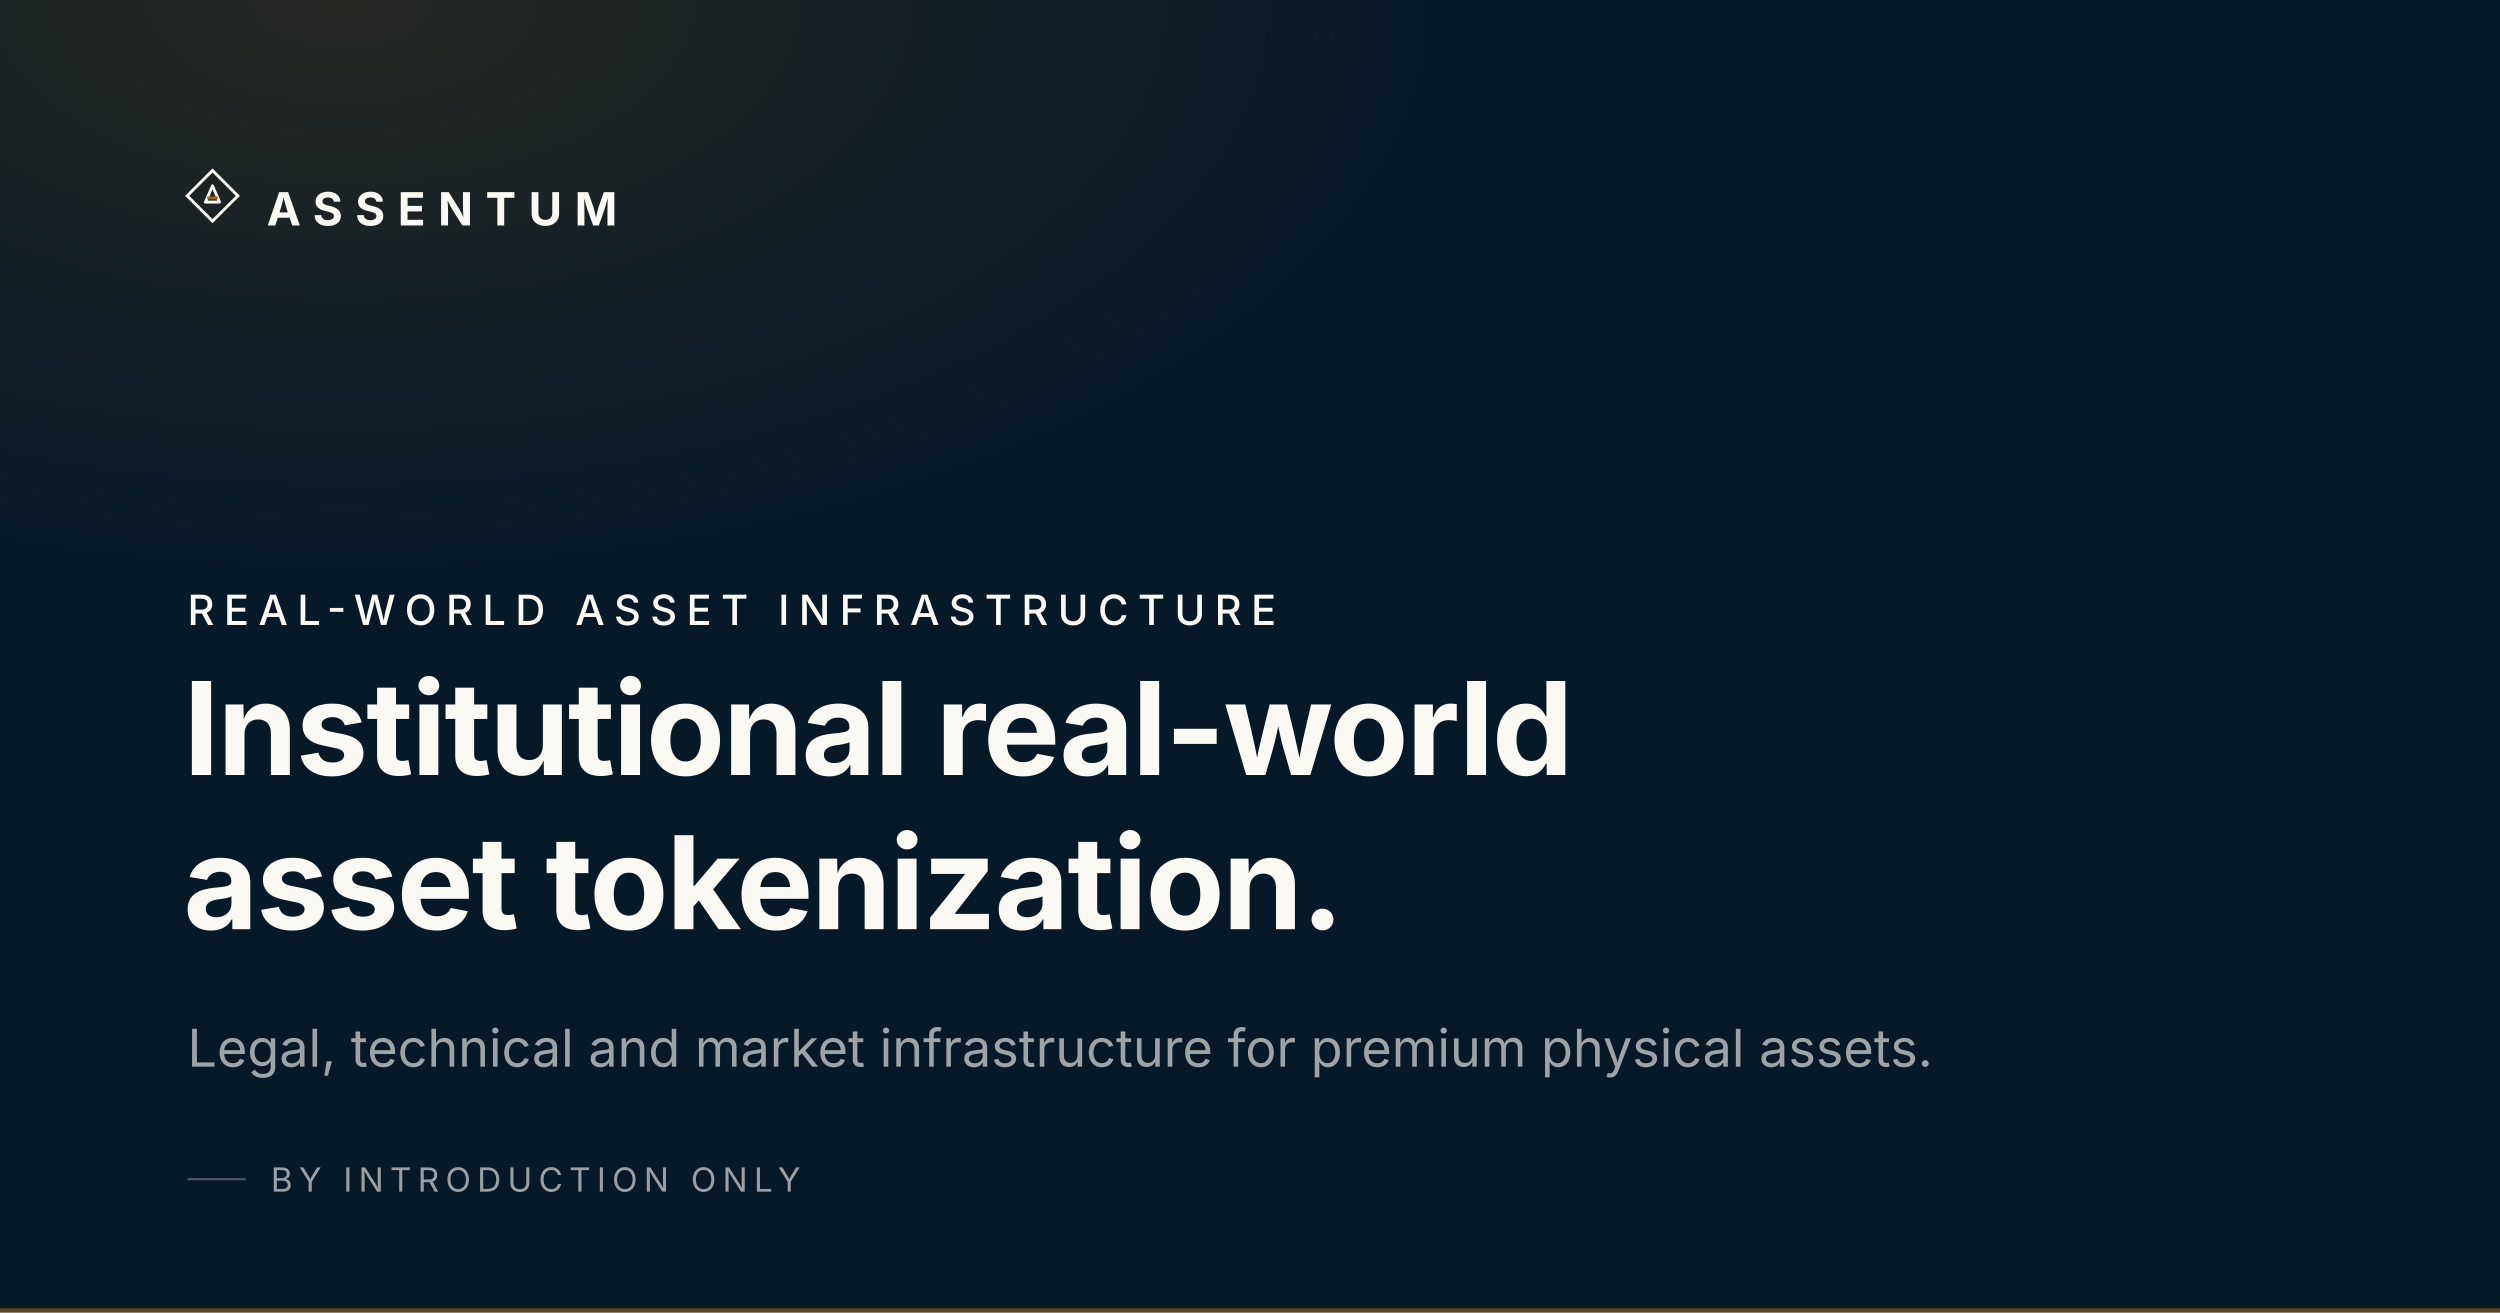
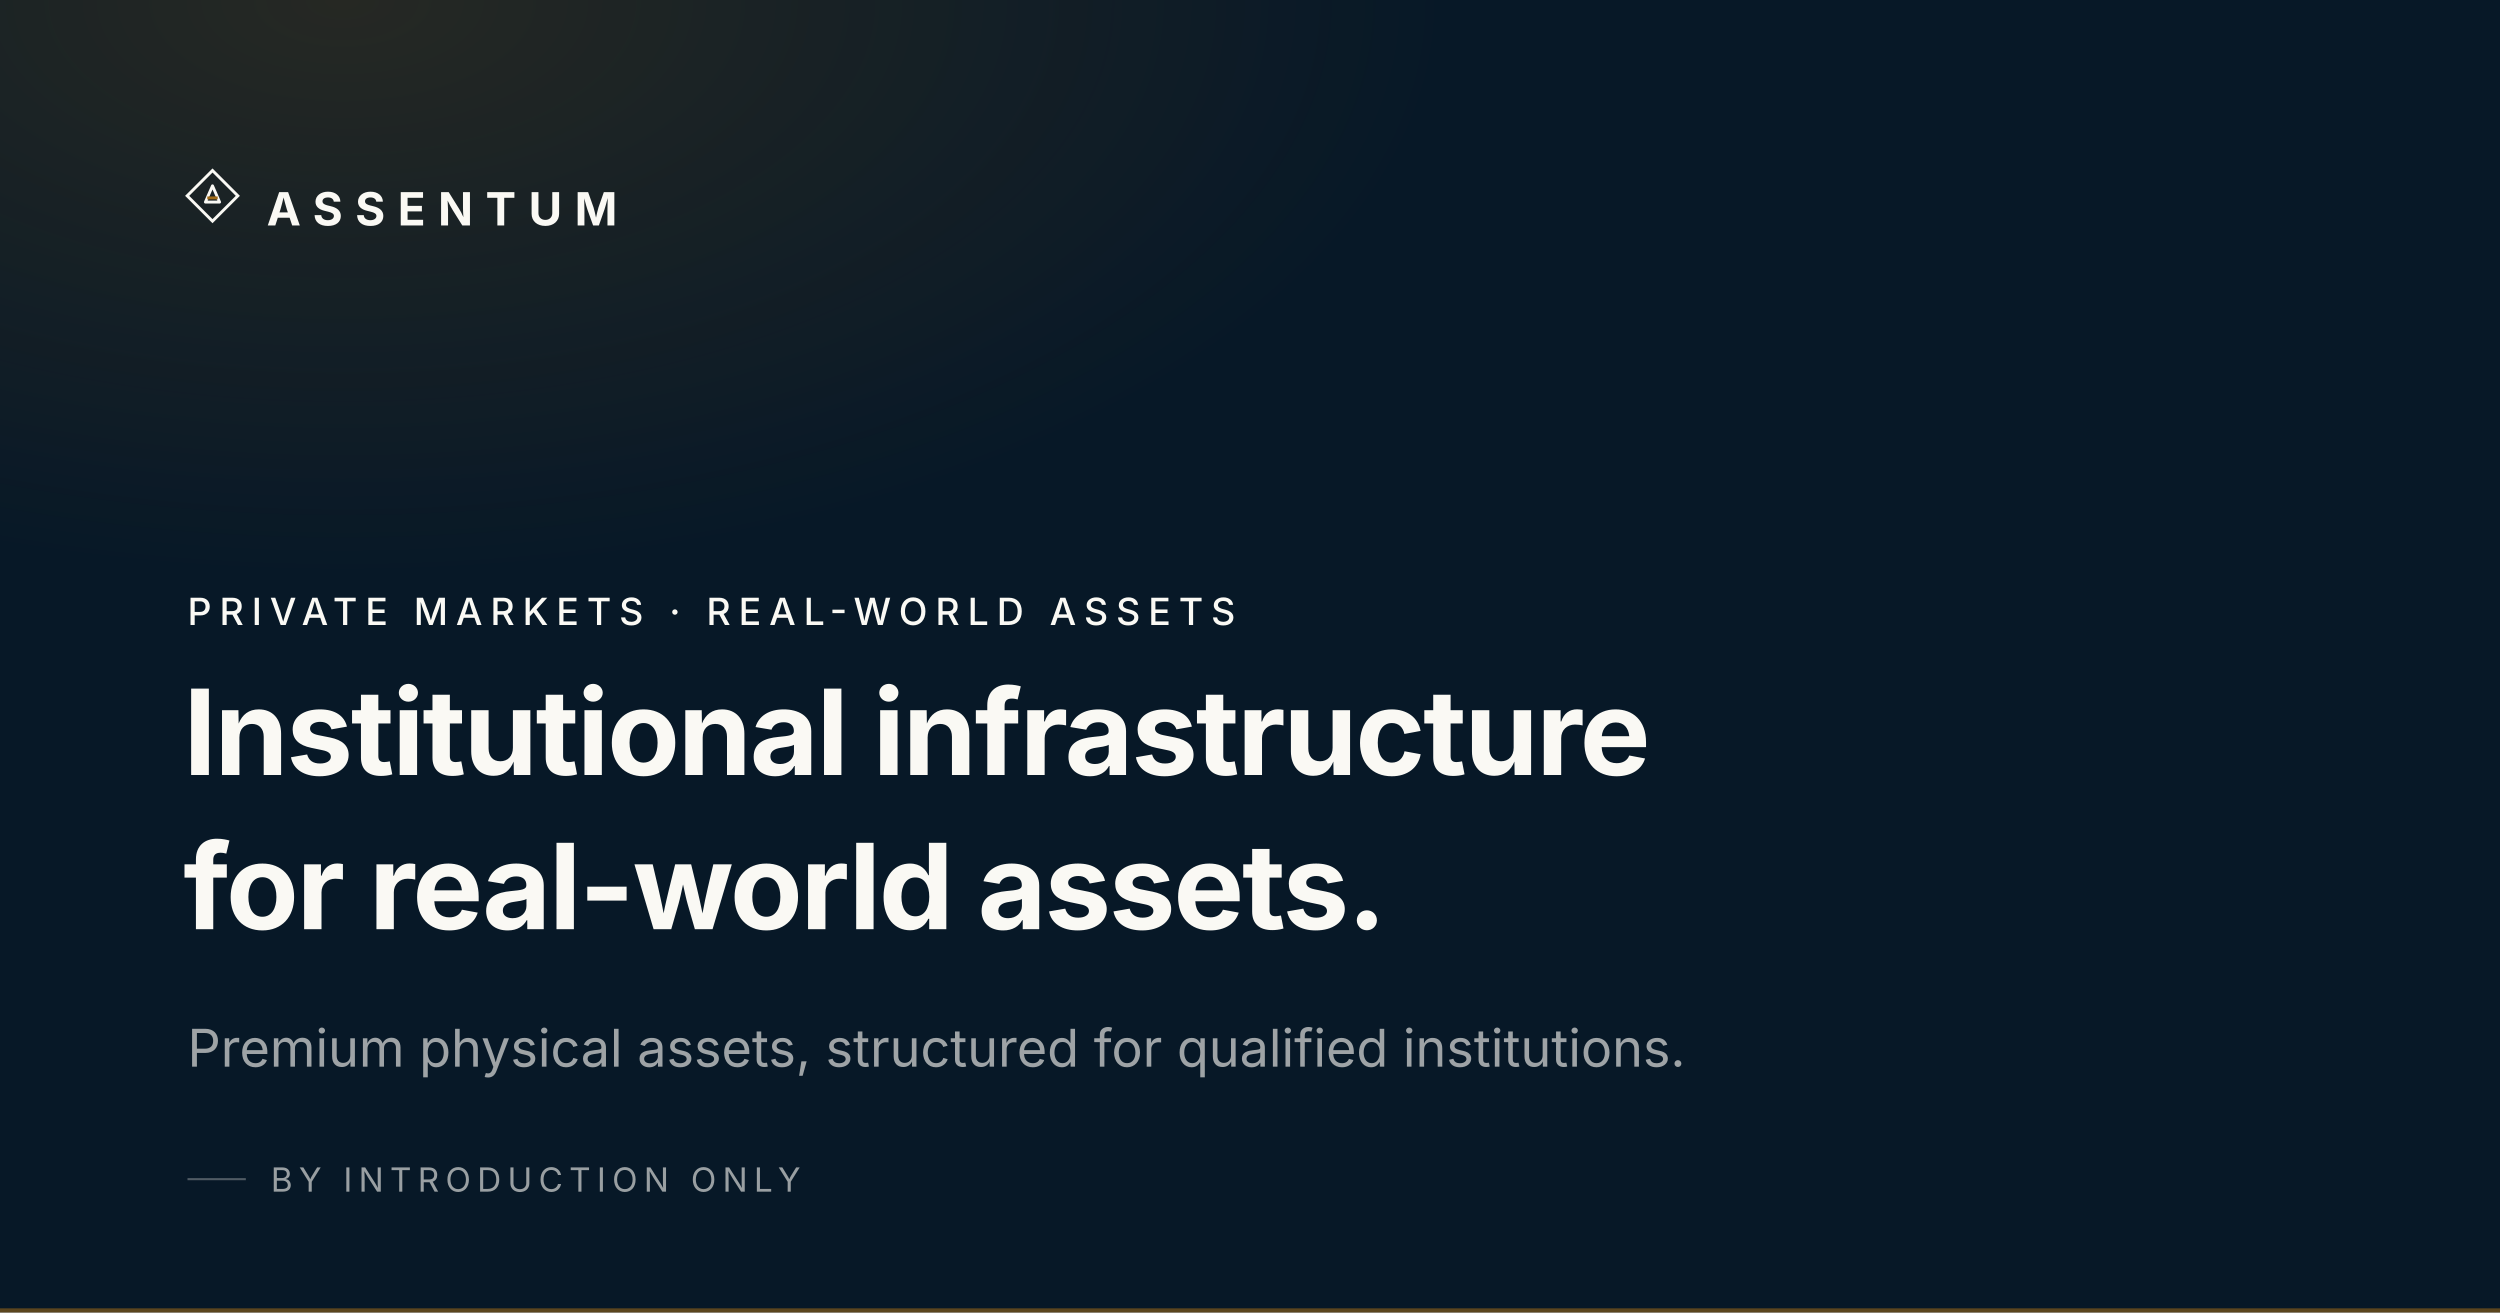
<svg xmlns="http://www.w3.org/2000/svg" viewBox="0 0 1200 630" width="1200" height="630">
  <defs>
    <radialGradient id="sheen" cx="14%" cy="0%" r="80%">
      <stop offset="0%" stop-color="#a06a15" stop-opacity="0.20" />
      <stop offset="55%" stop-color="#a06a15" stop-opacity="0" />
    </radialGradient>
    <style>
      .h { font-family: "Syne","Inter",sans-serif; fill:#faf9f4; }
      .b { font-family: "DM Sans","Inter",sans-serif; fill:#faf9f4; }
    </style>
  </defs>
  <rect width="1200" height="630" fill="#071827" />
  <rect width="1200" height="630" fill="url(#sheen)" />
  <g transform="translate(90,86)">
    <g transform="translate(0,-4)" fill="none" stroke="#faf9f4" stroke-width="1.4">
      <rect x="3.4" y="3.4" width="17.2" height="17.2" transform="rotate(45 12 12)" />
      <path d="M12 7.2 L15.4 15 H8.6 Z" stroke-linejoin="round" />
      <line x1="9.5" y1="13" x2="14.5" y2="13" stroke="#a06a15" />
    </g>
    <text class="h" x="38" y="14" font-size="22" font-weight="700" letter-spacing="6" dominant-baseline="middle">ASSENTUM</text>
  </g>
-   <text class="b" x="90" y="300" font-size="20" font-weight="500" letter-spacing="4.5" fill="#b5853a">REAL-WORLD ASSET INFRASTRUCTURE</text>
-   <text class="h" x="88" y="372" font-size="62" font-weight="700" letter-spacing="-1">Institutional real-world</text>
-   <text class="h" x="88" y="446" font-size="62" font-weight="700" letter-spacing="-1">asset tokenization.</text>
-   <text class="b" x="90" y="512" font-size="25" fill="#faf9f4" opacity="0.62">Legal, technical and market infrastructure for premium physical assets.</text>
+   <text class="b" x="90" y="300" font-size="18" font-weight="500" letter-spacing="3.8" fill="#b5853a">PRIVATE MARKETS · REAL-WORLD ASSETS</text>
+   <text class="h" x="88" y="372" font-size="57" font-weight="700" letter-spacing="-1">Institutional infrastructure</text>
+   <text class="h" x="88" y="446" font-size="57" font-weight="700" letter-spacing="-1">for real-world assets.</text>
+   <text class="b" x="90" y="512" font-size="25" fill="#faf9f4" opacity="0.62">Premium physical assets, structured for qualified institutions.</text>
  <line x1="90" y1="566" x2="118" y2="566" stroke="#faf9f4" stroke-opacity="0.3" />
  <text class="b" x="130" y="572" font-size="16" letter-spacing="3" fill="#faf9f4" opacity="0.6">BY INTRODUCTION ONLY</text>
  <rect x="0" y="628" width="1200" height="2" fill="#a06a15" opacity="0.55" />
</svg>
